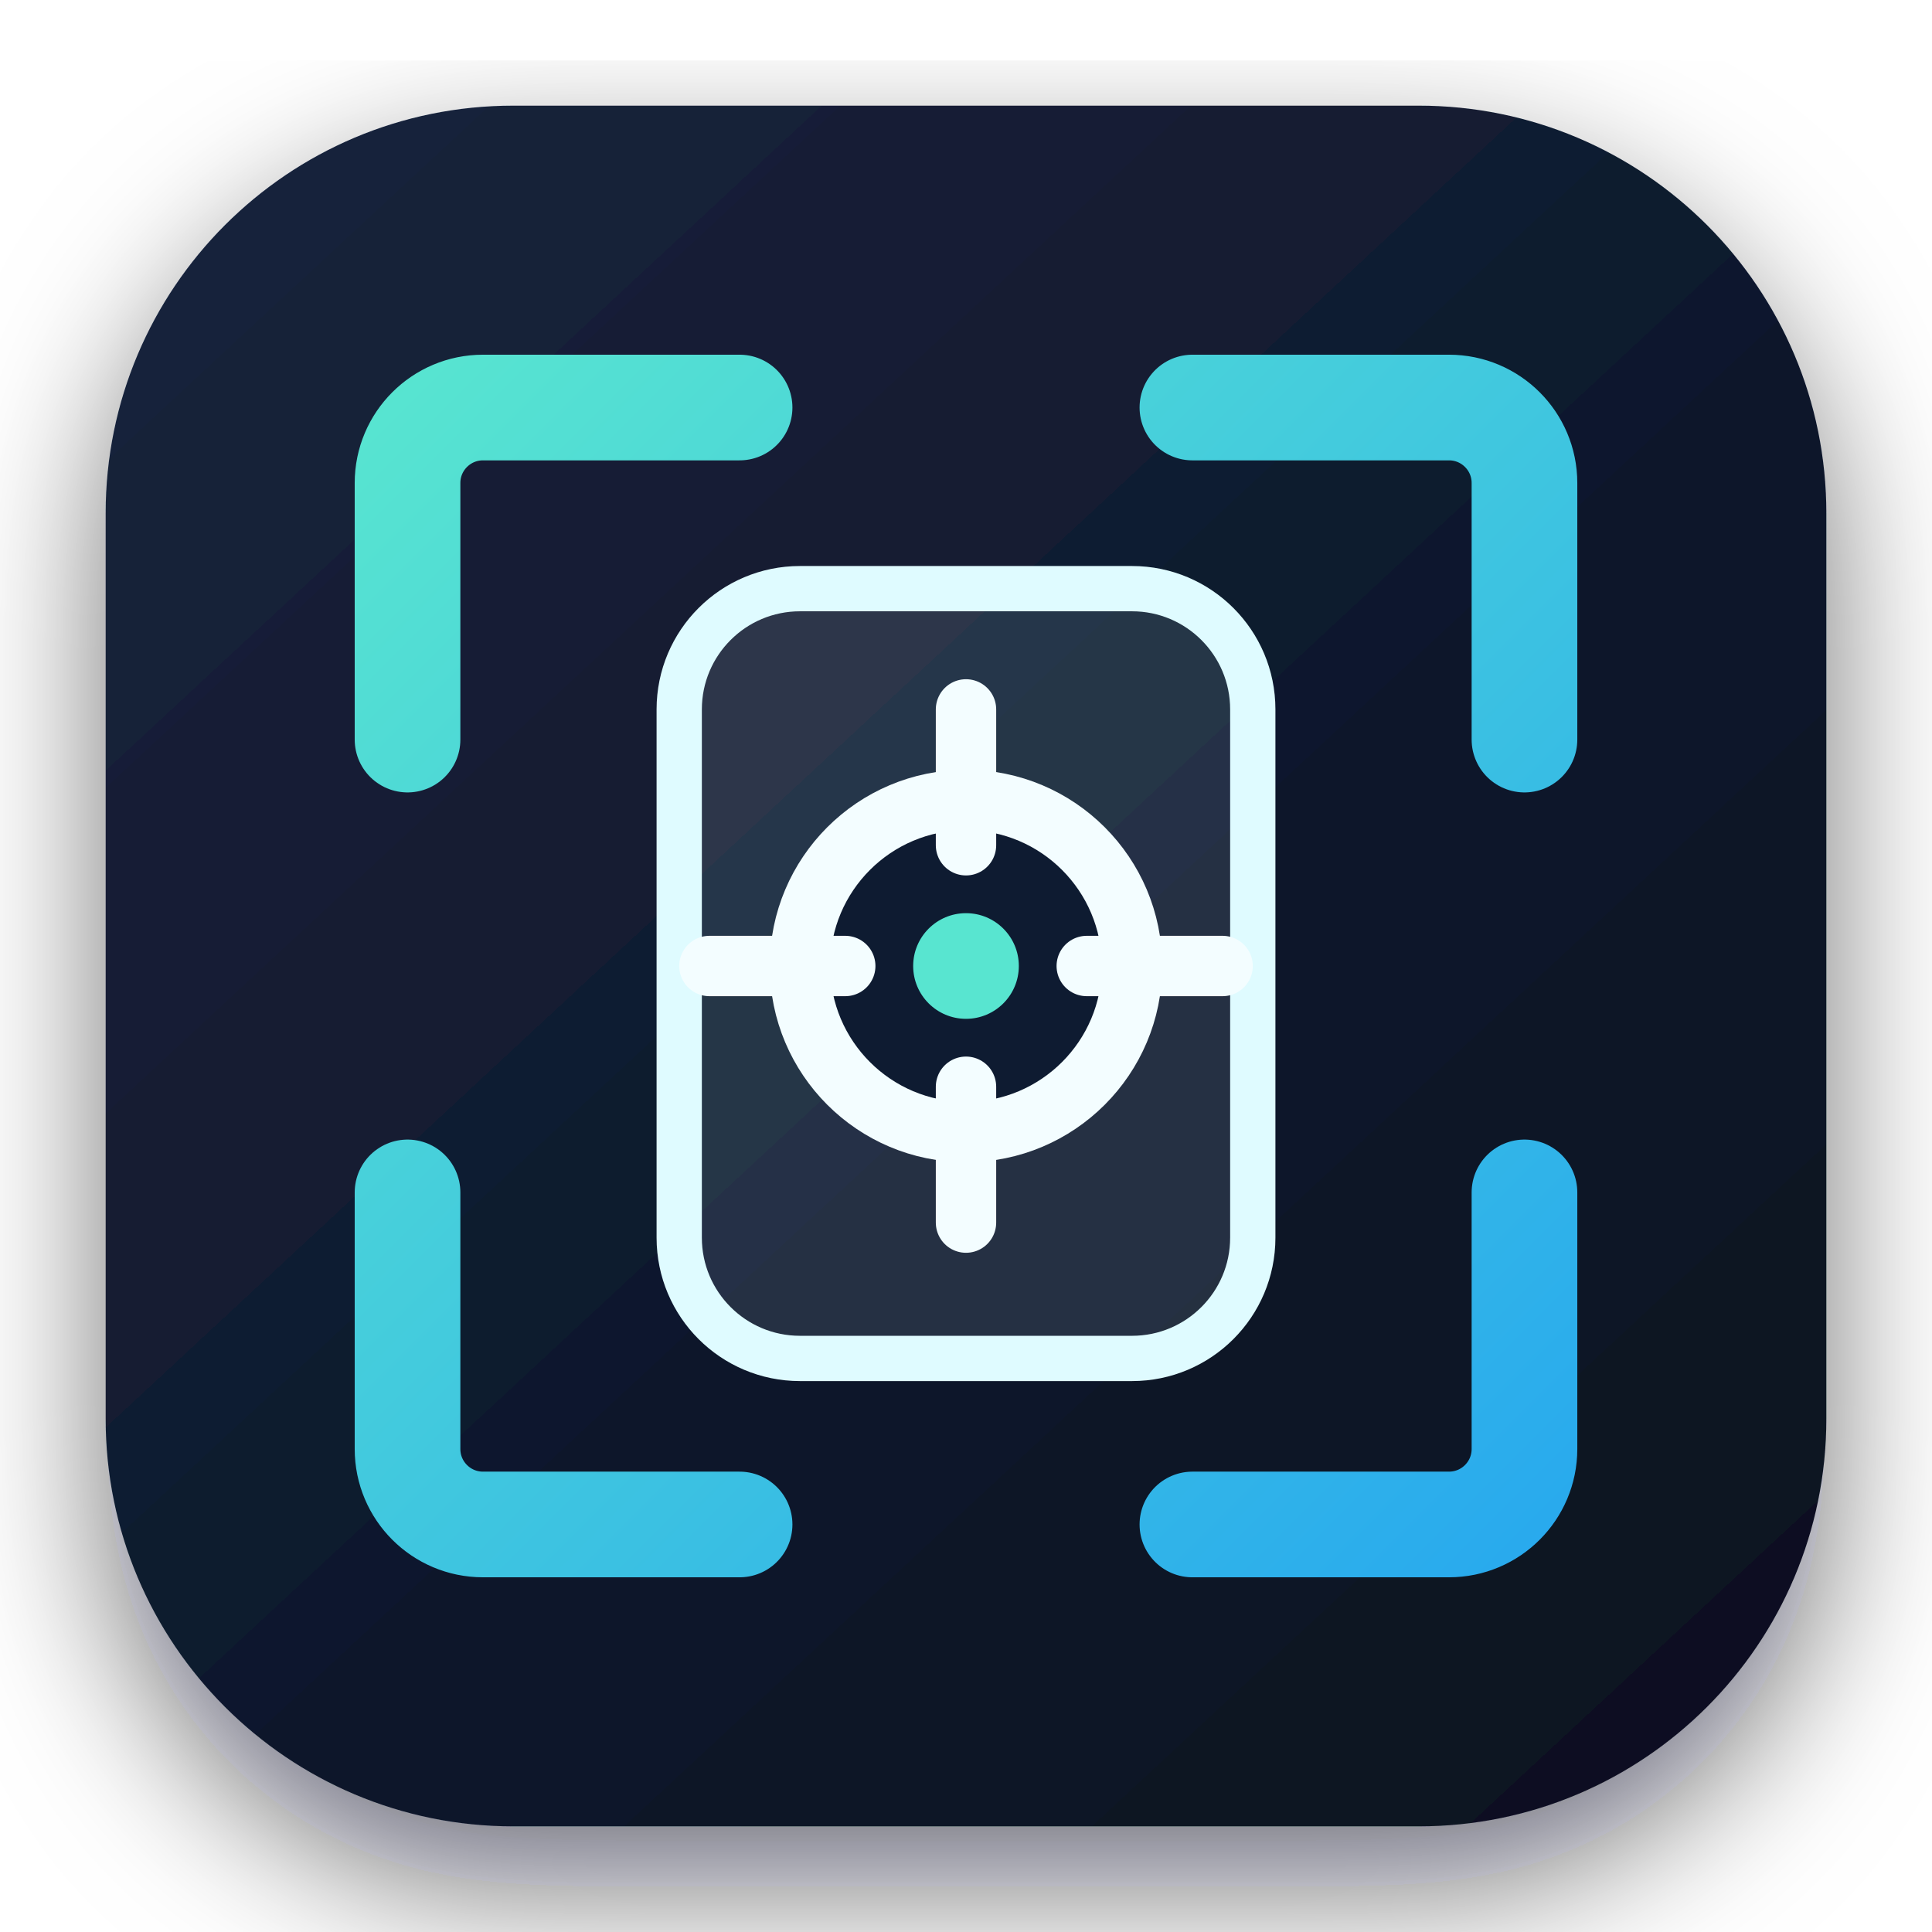
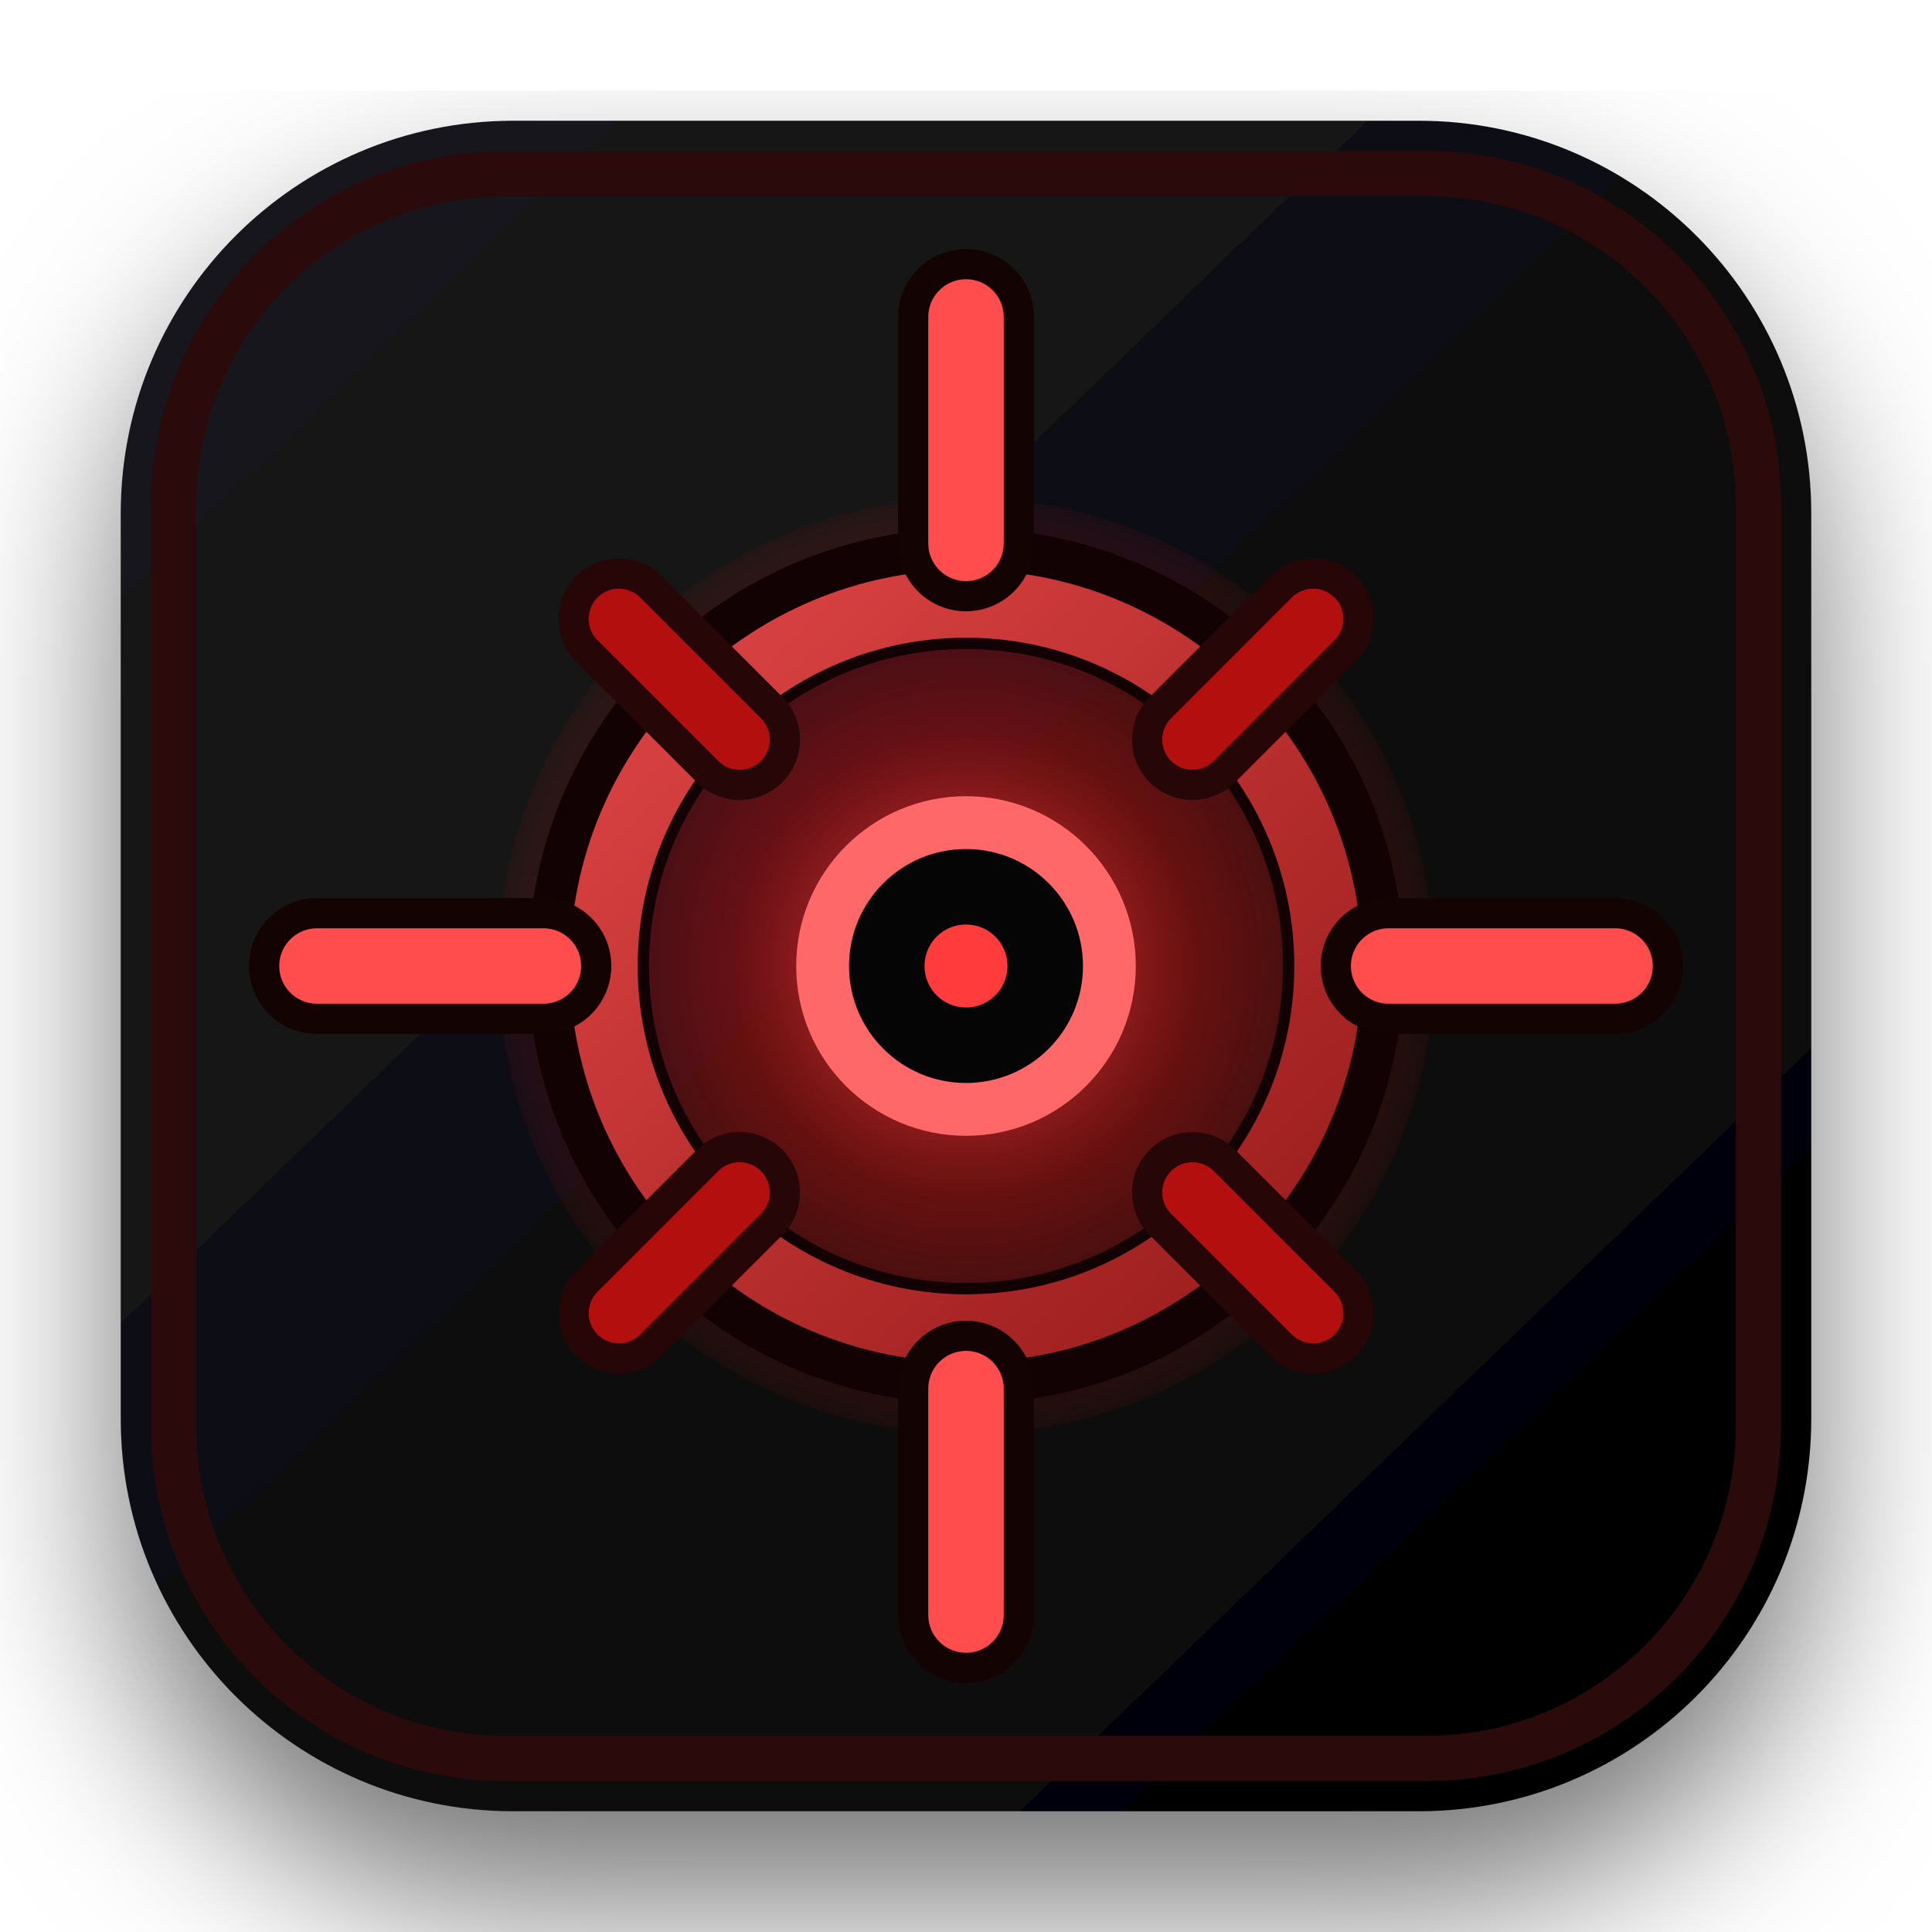
<svg xmlns="http://www.w3.org/2000/svg" viewBox="0 0 128 128" role="img" aria-labelledby="title desc">
  <defs>
-     <linearGradient id="background" x1="12" y1="8" x2="116" y2="120" gradientUnits="userSpaceOnUse">
-       <stop offset="0" stop-color="#17233c" />
-       <stop offset="1" stop-color="#09101f" />
+     <linearGradient id="background" x1="10" y1="8" x2="118" y2="120" gradientUnits="userSpaceOnUse">
+       <stop offset="0" stop-color="#1a1a1d" />
+       <stop offset="0.55" stop-color="#0d0d0f" />
+       <stop offset="1" stop-color="#000000" />
    </linearGradient>
-     <linearGradient id="accent" x1="25" y1="25" x2="103" y2="103" gradientUnits="userSpaceOnUse">
-       <stop offset="0" stop-color="#58e5d0" />
-       <stop offset="1" stop-color="#28a9ee" />
+     <linearGradient id="rim" x1="20" y1="18" x2="108" y2="110" gradientUnits="userSpaceOnUse">
+       <stop offset="0" stop-color="#ff5757" />
+       <stop offset="1" stop-color="#780909" />
    </linearGradient>
+     <radialGradient id="coreGlow" cx="64" cy="64" r="34" gradientUnits="userSpaceOnUse">
+       <stop offset="0" stop-color="#ff4a4a" stop-opacity="0.95" />
+       <stop offset="0.45" stop-color="#d41414" stop-opacity="0.45" />
+       <stop offset="1" stop-color="#d41414" stop-opacity="0" />
+     </radialGradient>
    <filter id="shadow" x="-20%" y="-20%" width="140%" height="140%">
-       <feDropShadow dx="0" dy="4" stdDeviation="5" flood-color="#020610" flood-opacity=".55" />
+       <feDropShadow dx="0" dy="6" stdDeviation="6" flood-color="#000000" flood-opacity="0.55" />
    </filter>
  </defs>
-   <rect x="7" y="7" width="114" height="114" rx="27" fill="url(#background)" filter="url(#shadow)" />
-   <path d="M49 27H32a5 5 0 0 0-5 5v17M79 27h17a5 5 0 0 1 5 5v17M49 101H32a5 5 0 0 1-5-5V79M79 101h17a5 5 0 0 0 5-5V79" fill="none" stroke="url(#accent)" stroke-width="7" stroke-linecap="round" />
-   <rect x="45" y="39" width="38" height="51" rx="8" fill="#d9f8ff" fill-opacity=".12" stroke="#dffbff" stroke-width="3" />
-   <circle cx="64" cy="64" r="11" fill="#0e1b31" stroke="#f3fdff" stroke-width="4" />
-   <path d="M64 47v9M64 72v9M47 64h9M72 64h9" stroke="#f3fdff" stroke-width="4" stroke-linecap="round" />
-   <circle cx="64" cy="64" r="3.5" fill="#58e5d0" />
+   <rect x="8" y="8" width="112" height="112" rx="26" fill="url(#background)" filter="url(#shadow)" />
+   <rect x="11.5" y="11.5" width="105" height="105" rx="22" fill="none" stroke="#2a0a0a" stroke-width="3" />
+   <circle cx="64" cy="64" r="31" fill="url(#coreGlow)" />
+   <circle cx="64" cy="64" r="25" fill="none" stroke="#120203" stroke-width="8" />
+   <circle cx="64" cy="64" r="24" fill="none" stroke="url(#rim)" stroke-width="4.5" />
+   <circle cx="64" cy="64" r="9.5" fill="#050505" stroke="#ff6868" stroke-width="3.5" />
+   <circle cx="64" cy="64" r="2.75" fill="#ff3b3b" />
+   <path d="M64 21v15M64 92v15M21 64h15M92 64h15" fill="none" stroke="#140303" stroke-width="9" stroke-linecap="round" />
+   <path d="M64 21v15M64 92v15M21 64h15M92 64h15" fill="none" stroke="#ff4d4d" stroke-width="5" stroke-linecap="round" />
+   <path d="M41 41l8 8M87 41l-8 8M41 87l8-8M87 87l-8-8" fill="none" stroke="#260607" stroke-width="8" stroke-linecap="round" />
+   <path d="M41 41l8 8M87 41l-8 8M41 87l8-8M87 87l-8-8" fill="none" stroke="#b30f0f" stroke-width="4" stroke-linecap="round" />
</svg>
